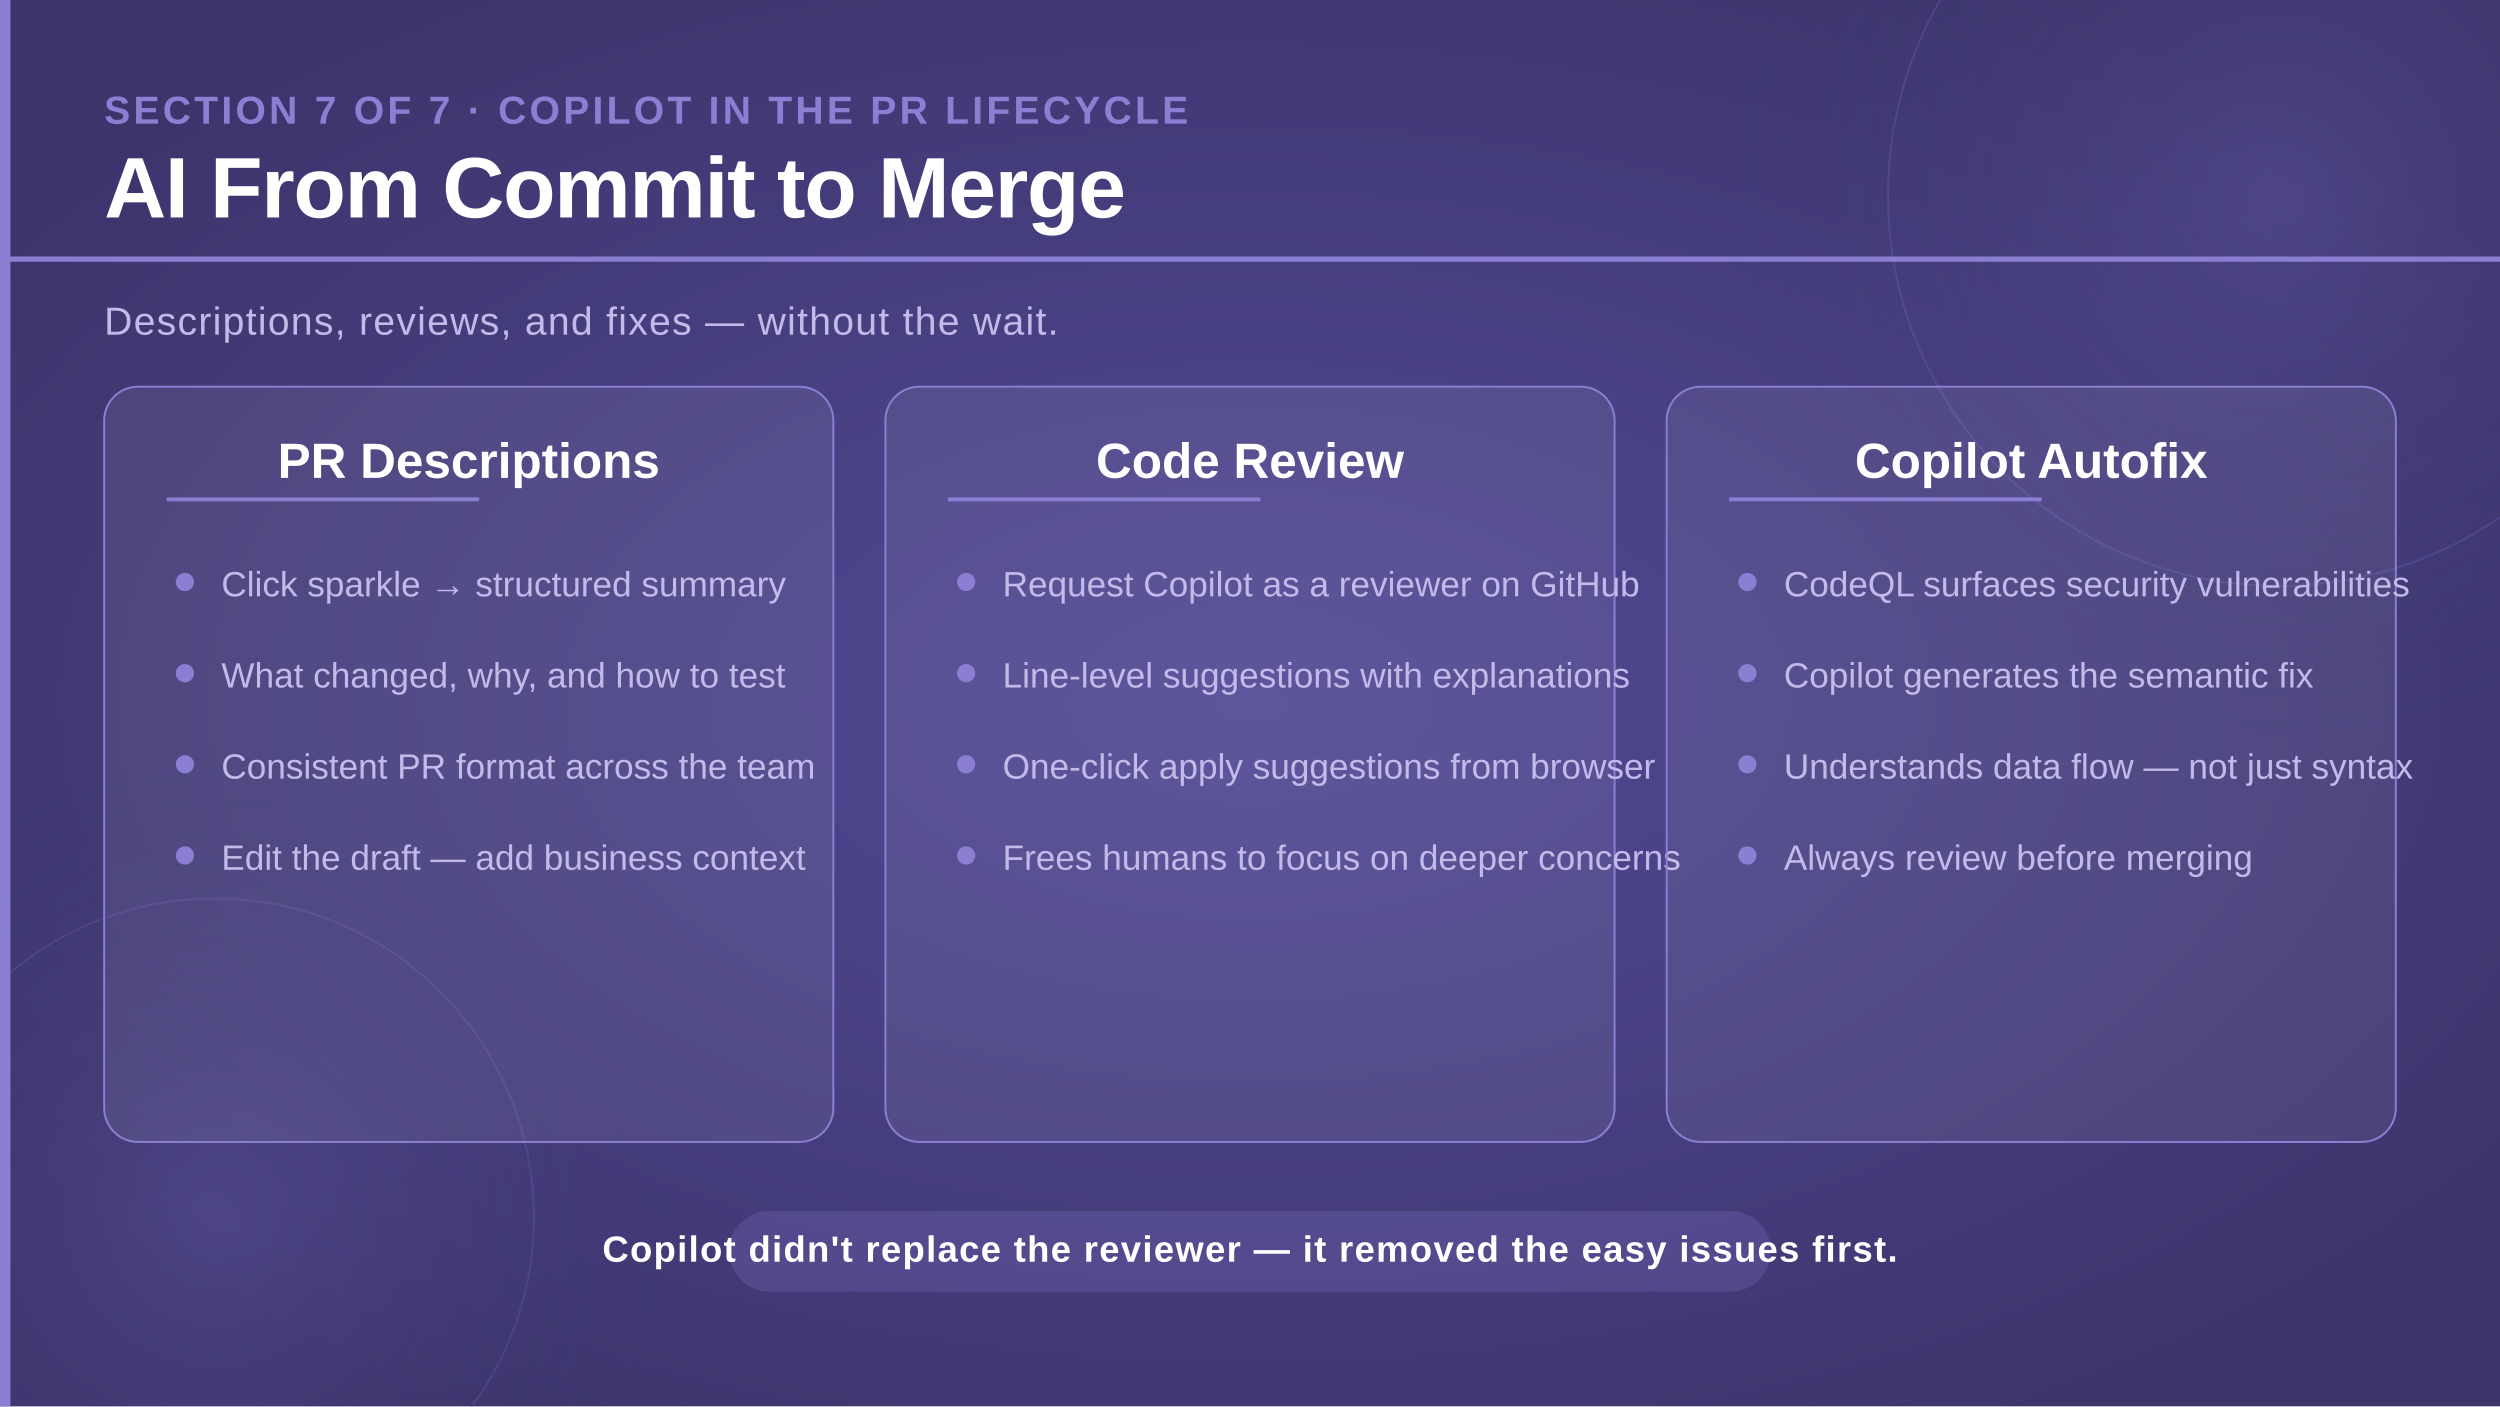
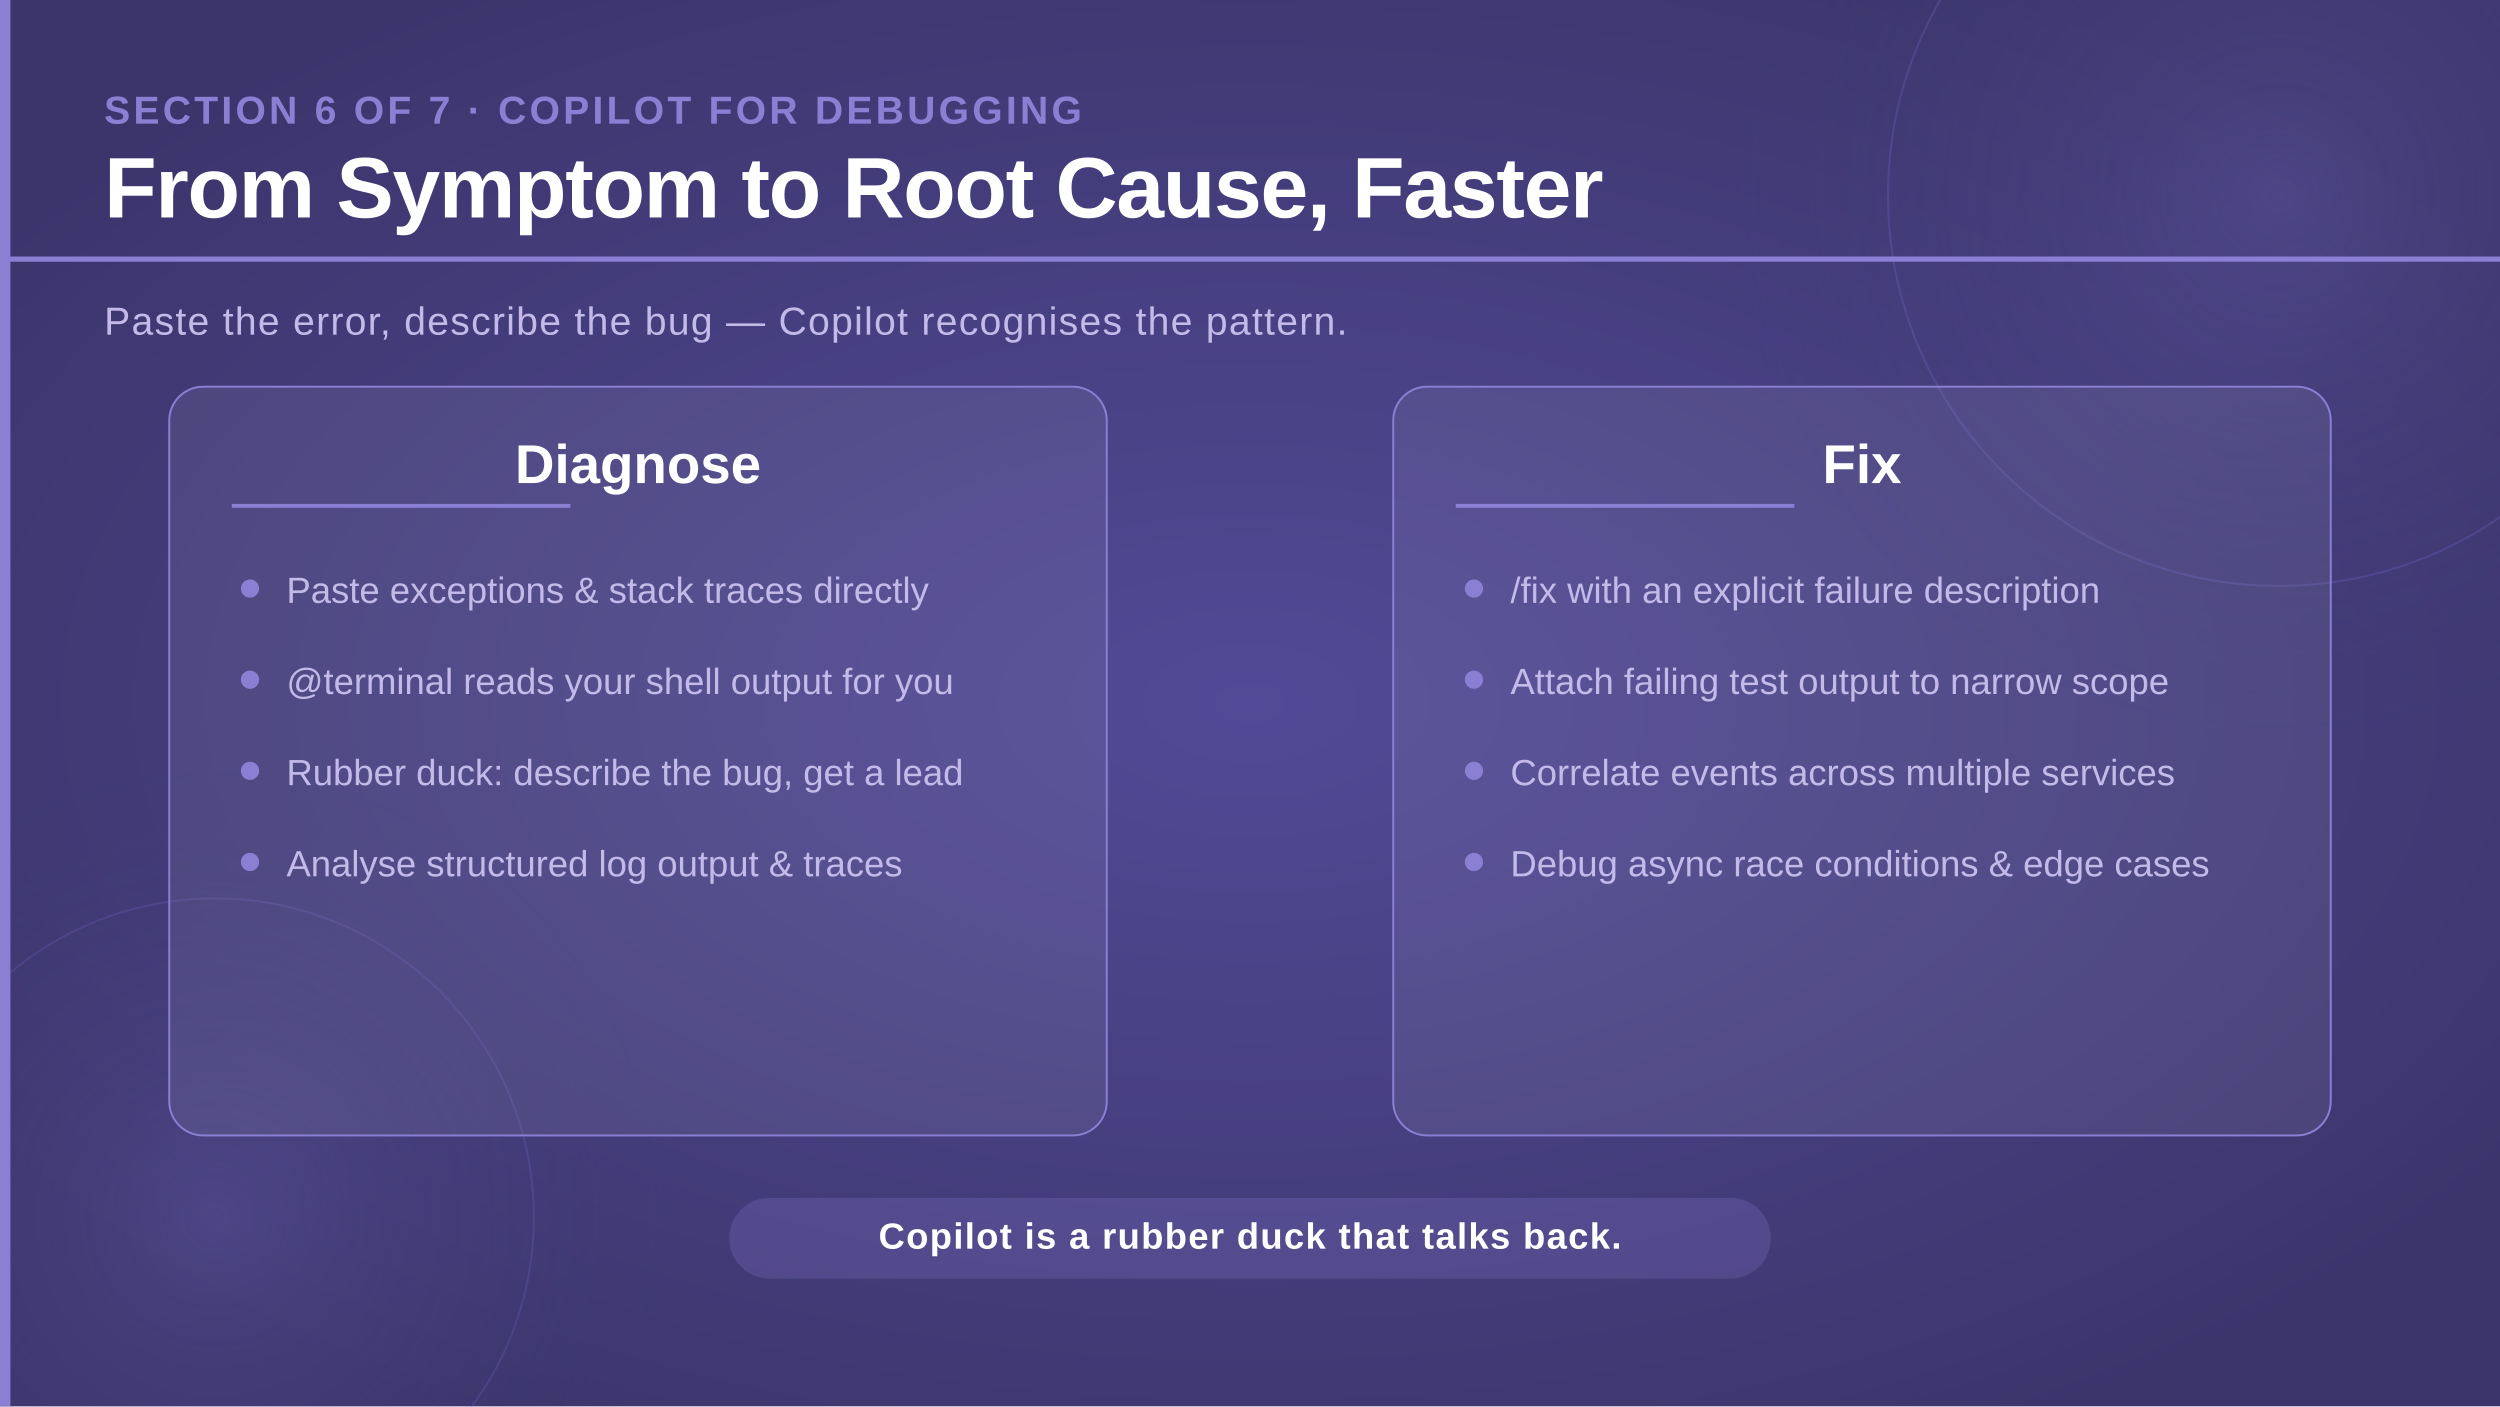
<svg xmlns="http://www.w3.org/2000/svg" viewBox="0 0 1920 1080" width="1920" height="1080">
  <defs>
    <radialGradient id="bgGlow" cx="50%" cy="50%" r="60%">
      <stop offset="0%" stop-color="#524a96" stop-opacity="1" />
      <stop offset="100%" stop-color="#3c356c" stop-opacity="1" />
    </radialGradient>
    <radialGradient id="circleGlow" cx="50%" cy="50%" r="50%">
      <stop offset="0%" stop-color="#7c70c8" stop-opacity="0.25" />
      <stop offset="100%" stop-color="#3c356c" stop-opacity="0" />
    </radialGradient>
  </defs>
  <rect width="1920" height="1080" fill="url(#bgGlow)" />
  <circle cx="1750" cy="150" r="420" fill="url(#circleGlow)" />
  <circle cx="1750" cy="150" r="300" fill="none" stroke="#6a5fb8" stroke-width="1.5" opacity="0.35" />
  <circle cx="165" cy="935" r="350" fill="url(#circleGlow)" />
  <circle cx="165" cy="935" r="245" fill="none" stroke="#6a5fb8" stroke-width="1.5" opacity="0.3" />
  <rect x="0" y="0" width="8" height="1080" fill="#8b7fd4" />
-   <text x="80" y="95" font-family="'Segoe UI', 'Helvetica Neue', Arial, sans-serif" font-size="30" font-weight="700" fill="#8b7fd4" letter-spacing="2.5">SECTION 7 OF 7  ·  COPILOT IN THE PR LIFECYCLE</text>
-   <text x="80" y="167" font-family="'Segoe UI', 'Helvetica Neue', Arial, sans-serif" font-size="66" font-weight="700" fill="#ffffff" letter-spacing="-1">AI From Commit to Merge</text>
+   <text x="80" y="95" font-family="'Segoe UI', 'Helvetica Neue', Arial, sans-serif" font-size="30" font-weight="700" fill="#8b7fd4" letter-spacing="2.5">SECTION 6 OF 7  ·  COPILOT FOR DEBUGGING</text>
+   <text x="80" y="167" font-family="'Segoe UI', 'Helvetica Neue', Arial, sans-serif" font-size="66" font-weight="700" fill="#ffffff" letter-spacing="-1">From Symptom to Root Cause, Faster</text>
  <rect x="0" y="197" width="1920" height="4" fill="#8b7fd4" />
-   <text x="80" y="257" font-family="'Segoe UI', 'Helvetica Neue', Arial, sans-serif" font-size="30" font-weight="300" fill="#c4baea" letter-spacing="1">Descriptions, reviews, and fixes — without the wait.</text>
-   <rect x="80" y="297" width="560" height="580" rx="26" fill="#ffffff" fill-opacity="0.07" stroke="#8b7fd4" stroke-width="1.5" />
-   <text x="360" y="367" text-anchor="middle" font-family="'Segoe UI', 'Helvetica Neue', Arial, sans-serif" font-size="38" font-weight="700" fill="#ffffff">PR Descriptions</text>
-   <rect x="128" y="382" width="240" height="3" fill="#8b7fd4" />
-   <circle cx="142" cy="447" r="7" fill="#8b7fd4" />
-   <text x="170" y="458" font-family="'Segoe UI', 'Helvetica Neue', Arial, sans-serif" font-size="27" font-weight="300" fill="#c4baea">Click sparkle → structured summary</text>
-   <circle cx="142" cy="517" r="7" fill="#8b7fd4" />
-   <text x="170" y="528" font-family="'Segoe UI', 'Helvetica Neue', Arial, sans-serif" font-size="27" font-weight="300" fill="#c4baea">What changed, why, and how to test</text>
-   <circle cx="142" cy="587" r="7" fill="#8b7fd4" />
-   <text x="170" y="598" font-family="'Segoe UI', 'Helvetica Neue', Arial, sans-serif" font-size="27" font-weight="300" fill="#c4baea">Consistent PR format across the team</text>
-   <circle cx="142" cy="657" r="7" fill="#8b7fd4" />
-   <text x="170" y="668" font-family="'Segoe UI', 'Helvetica Neue', Arial, sans-serif" font-size="27" font-weight="300" fill="#c4baea">Edit the draft — add business context</text>
-   <rect x="680" y="297" width="560" height="580" rx="26" fill="#ffffff" fill-opacity="0.07" stroke="#8b7fd4" stroke-width="1.5" />
-   <text x="960" y="367" text-anchor="middle" font-family="'Segoe UI', 'Helvetica Neue', Arial, sans-serif" font-size="38" font-weight="700" fill="#ffffff">Code Review</text>
-   <rect x="728" y="382" width="240" height="3" fill="#8b7fd4" />
-   <circle cx="742" cy="447" r="7" fill="#8b7fd4" />
-   <text x="770" y="458" font-family="'Segoe UI', 'Helvetica Neue', Arial, sans-serif" font-size="27" font-weight="300" fill="#c4baea">Request Copilot as a reviewer on GitHub</text>
-   <circle cx="742" cy="517" r="7" fill="#8b7fd4" />
-   <text x="770" y="528" font-family="'Segoe UI', 'Helvetica Neue', Arial, sans-serif" font-size="27" font-weight="300" fill="#c4baea">Line-level suggestions with explanations</text>
-   <circle cx="742" cy="587" r="7" fill="#8b7fd4" />
-   <text x="770" y="598" font-family="'Segoe UI', 'Helvetica Neue', Arial, sans-serif" font-size="27" font-weight="300" fill="#c4baea">One-click apply suggestions from browser</text>
-   <circle cx="742" cy="657" r="7" fill="#8b7fd4" />
-   <text x="770" y="668" font-family="'Segoe UI', 'Helvetica Neue', Arial, sans-serif" font-size="27" font-weight="300" fill="#c4baea">Frees humans to focus on deeper concerns</text>
-   <rect x="1280" y="297" width="560" height="580" rx="26" fill="#ffffff" fill-opacity="0.07" stroke="#8b7fd4" stroke-width="1.5" />
-   <text x="1560" y="367" text-anchor="middle" font-family="'Segoe UI', 'Helvetica Neue', Arial, sans-serif" font-size="38" font-weight="700" fill="#ffffff">Copilot Autofix</text>
-   <rect x="1328" y="382" width="240" height="3" fill="#8b7fd4" />
-   <circle cx="1342" cy="447" r="7" fill="#8b7fd4" />
-   <text x="1370" y="458" font-family="'Segoe UI', 'Helvetica Neue', Arial, sans-serif" font-size="27" font-weight="300" fill="#c4baea">CodeQL surfaces security vulnerabilities</text>
-   <circle cx="1342" cy="517" r="7" fill="#8b7fd4" />
-   <text x="1370" y="528" font-family="'Segoe UI', 'Helvetica Neue', Arial, sans-serif" font-size="27" font-weight="300" fill="#c4baea">Copilot generates the semantic fix</text>
-   <circle cx="1342" cy="587" r="7" fill="#8b7fd4" />
-   <text x="1370" y="598" font-family="'Segoe UI', 'Helvetica Neue', Arial, sans-serif" font-size="27" font-weight="300" fill="#c4baea">Understands data flow — not just syntax</text>
-   <circle cx="1342" cy="657" r="7" fill="#8b7fd4" />
-   <text x="1370" y="668" font-family="'Segoe UI', 'Helvetica Neue', Arial, sans-serif" font-size="27" font-weight="300" fill="#c4baea">Always review before merging</text>
-   <rect x="560" y="930" width="800" height="62" rx="31" fill="#8b7fd4" opacity="0.22" />
-   <text x="960" y="969" text-anchor="middle" font-family="'Segoe UI', 'Helvetica Neue', Arial, sans-serif" font-size="28" font-weight="600" fill="#ffffff" letter-spacing="1">Copilot didn't replace the reviewer — it removed the easy issues first.</text>
+   <text x="80" y="257" font-family="'Segoe UI', 'Helvetica Neue', Arial, sans-serif" font-size="30" font-weight="300" fill="#c4baea" letter-spacing="1">Paste the error, describe the bug — Copilot recognises the pattern.</text>
+   <rect x="130" y="297" width="720" height="575" rx="26" fill="#ffffff" fill-opacity="0.07" stroke="#8b7fd4" stroke-width="1.5" />
+   <text x="490" y="371" text-anchor="middle" font-family="'Segoe UI', 'Helvetica Neue', Arial, sans-serif" font-size="42" font-weight="700" fill="#ffffff">Diagnose</text>
+   <rect x="178" y="387" width="260" height="3" fill="#8b7fd4" />
+   <circle cx="192" cy="452" r="7" fill="#8b7fd4" />
+   <text x="220" y="463" font-family="'Segoe UI', 'Helvetica Neue', Arial, sans-serif" font-size="28" font-weight="300" fill="#c4baea">Paste exceptions &amp; stack traces directly</text>
+   <circle cx="192" cy="522" r="7" fill="#8b7fd4" />
+   <text x="220" y="533" font-family="'Segoe UI', 'Helvetica Neue', Arial, sans-serif" font-size="28" font-weight="300" fill="#c4baea">@terminal reads your shell output for you</text>
+   <circle cx="192" cy="592" r="7" fill="#8b7fd4" />
+   <text x="220" y="603" font-family="'Segoe UI', 'Helvetica Neue', Arial, sans-serif" font-size="28" font-weight="300" fill="#c4baea">Rubber duck: describe the bug, get a lead</text>
+   <circle cx="192" cy="662" r="7" fill="#8b7fd4" />
+   <text x="220" y="673" font-family="'Segoe UI', 'Helvetica Neue', Arial, sans-serif" font-size="28" font-weight="300" fill="#c4baea">Analyse structured log output &amp; traces</text>
+   <rect x="1070" y="297" width="720" height="575" rx="26" fill="#ffffff" fill-opacity="0.07" stroke="#8b7fd4" stroke-width="1.5" />
+   <text x="1430" y="371" text-anchor="middle" font-family="'Segoe UI', 'Helvetica Neue', Arial, sans-serif" font-size="42" font-weight="700" fill="#ffffff">Fix</text>
+   <rect x="1118" y="387" width="260" height="3" fill="#8b7fd4" />
+   <circle cx="1132" cy="452" r="7" fill="#8b7fd4" />
+   <text x="1160" y="463" font-family="'Segoe UI', 'Helvetica Neue', Arial, sans-serif" font-size="28" font-weight="300" fill="#c4baea">/fix with an explicit failure description</text>
+   <circle cx="1132" cy="522" r="7" fill="#8b7fd4" />
+   <text x="1160" y="533" font-family="'Segoe UI', 'Helvetica Neue', Arial, sans-serif" font-size="28" font-weight="300" fill="#c4baea">Attach failing test output to narrow scope</text>
+   <circle cx="1132" cy="592" r="7" fill="#8b7fd4" />
+   <text x="1160" y="603" font-family="'Segoe UI', 'Helvetica Neue', Arial, sans-serif" font-size="28" font-weight="300" fill="#c4baea">Correlate events across multiple services</text>
+   <circle cx="1132" cy="662" r="7" fill="#8b7fd4" />
+   <text x="1160" y="673" font-family="'Segoe UI', 'Helvetica Neue', Arial, sans-serif" font-size="28" font-weight="300" fill="#c4baea">Debug async race conditions &amp; edge cases</text>
+   <rect x="560" y="920" width="800" height="62" rx="31" fill="#8b7fd4" opacity="0.22" />
+   <text x="960" y="959" text-anchor="middle" font-family="'Segoe UI', 'Helvetica Neue', Arial, sans-serif" font-size="28" font-weight="600" fill="#ffffff" letter-spacing="1">Copilot is a rubber duck that talks back.</text>
</svg>
